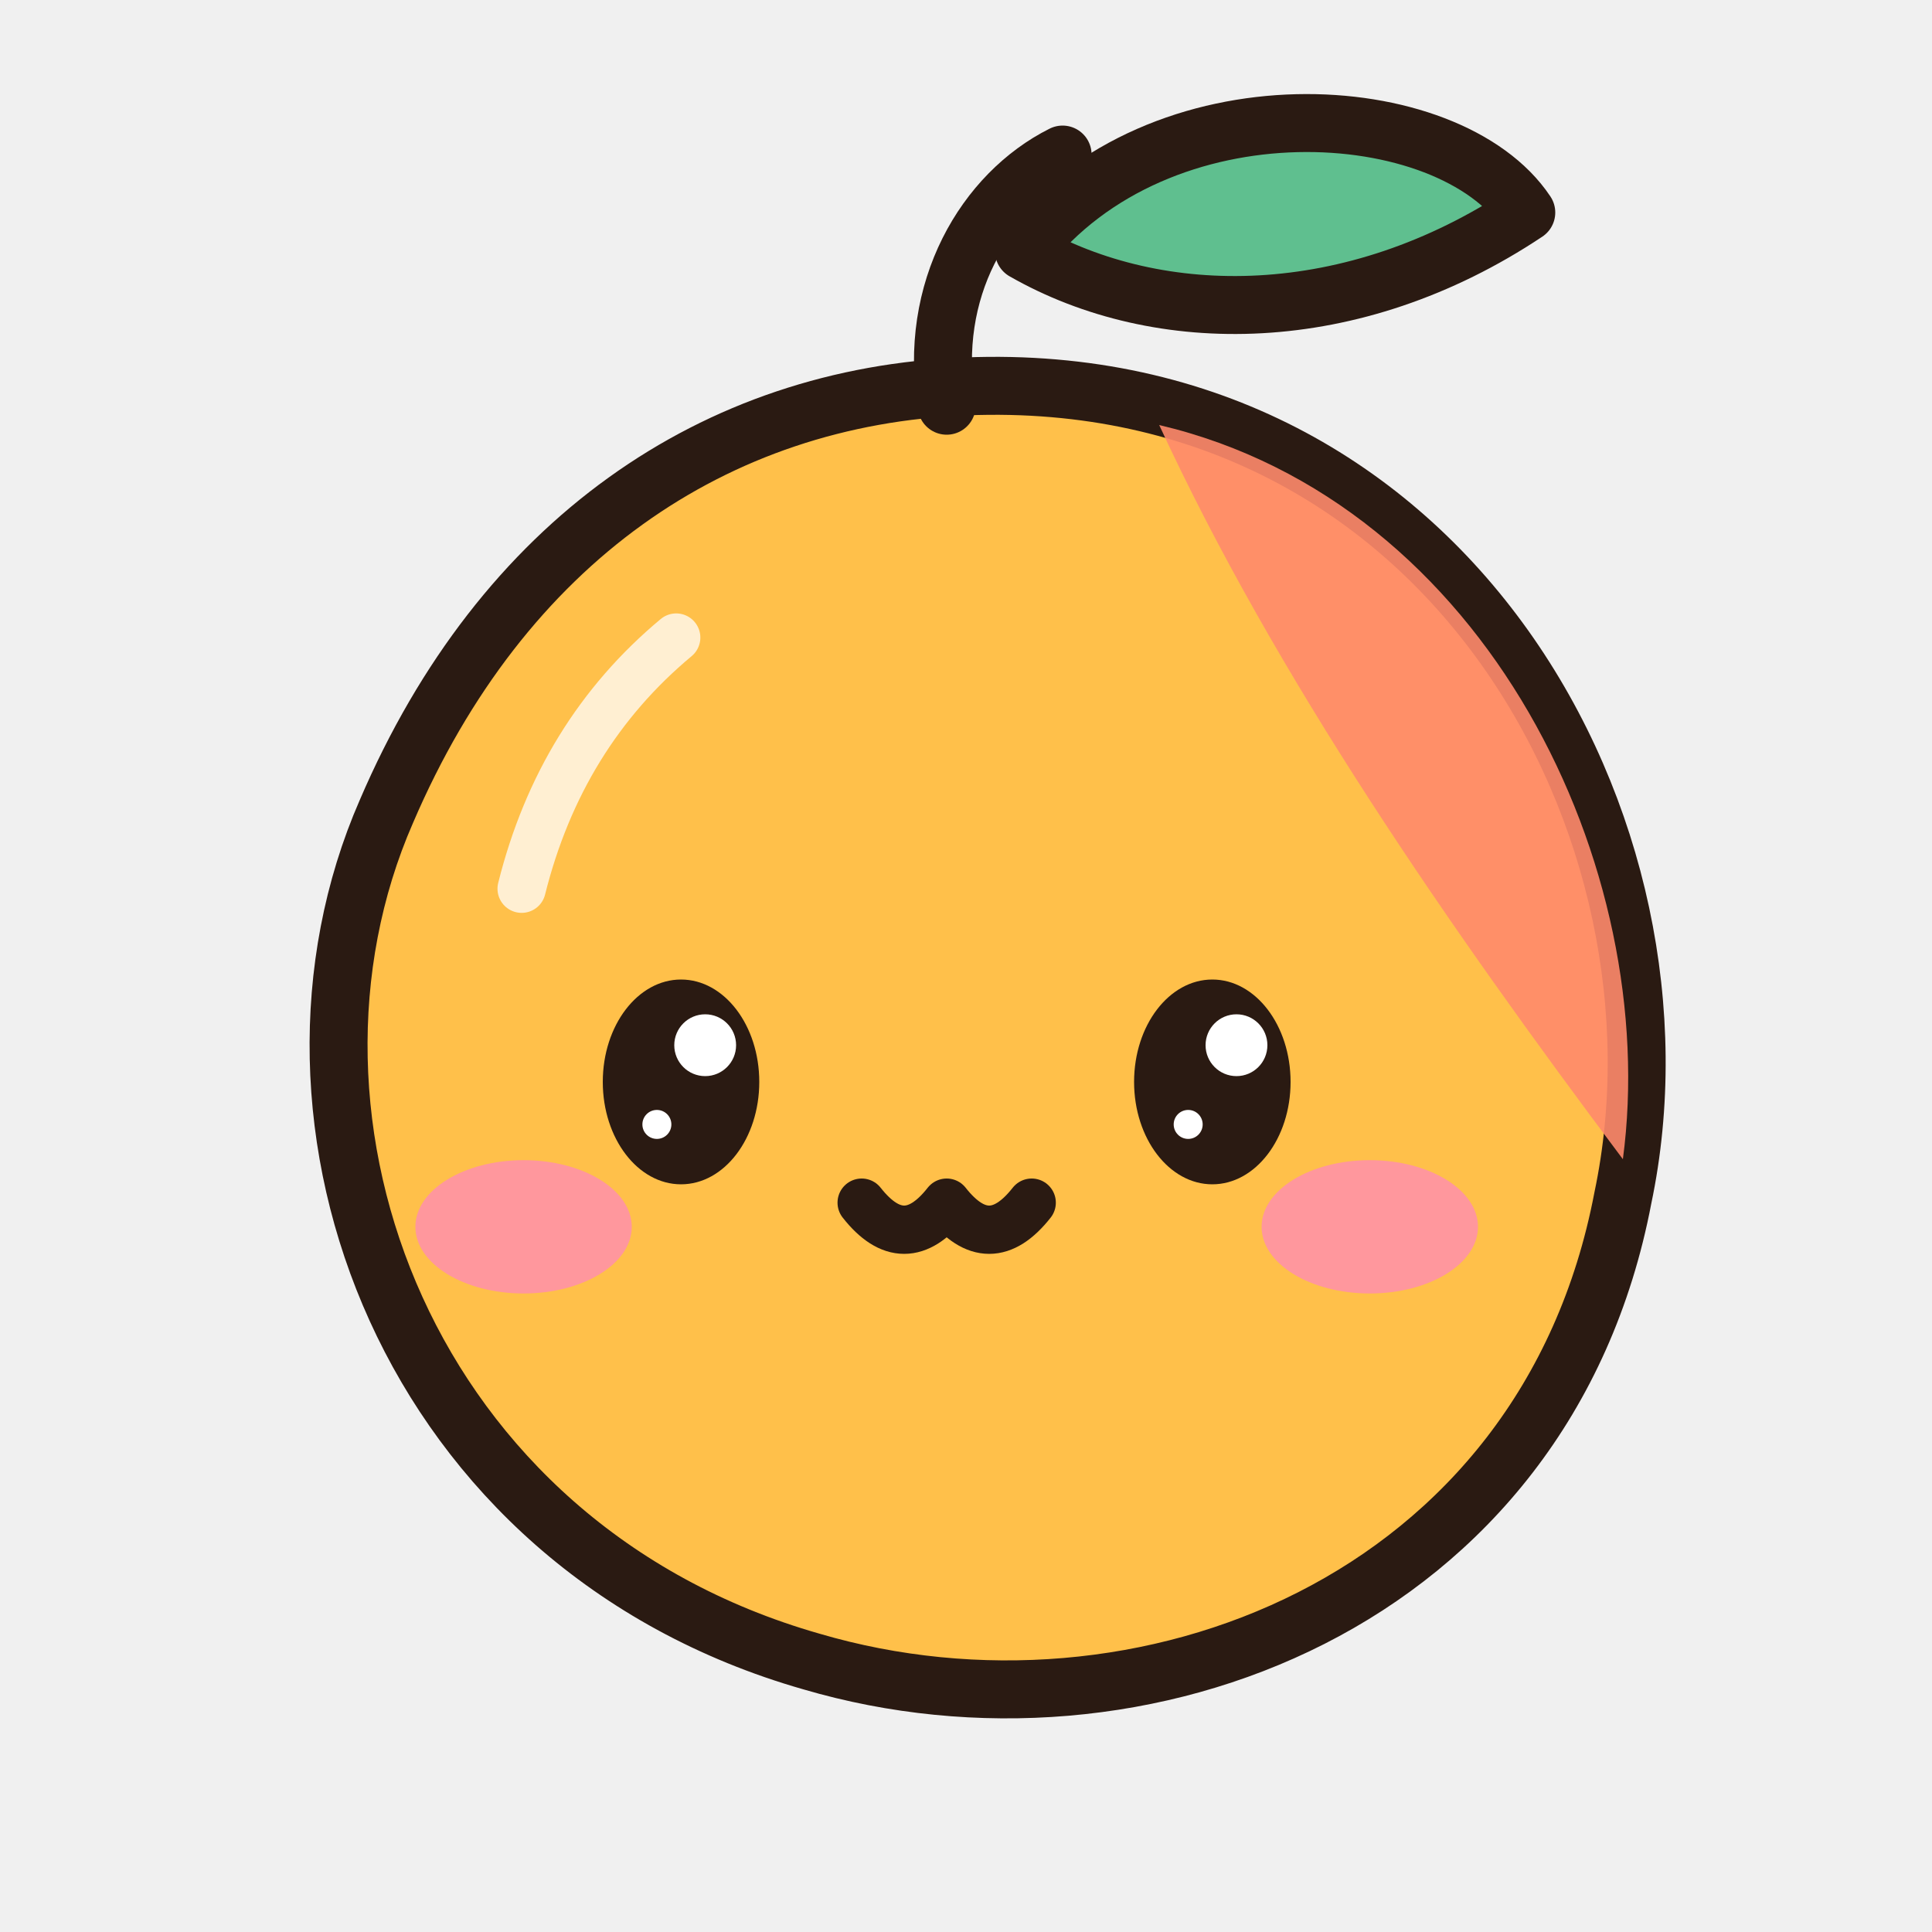
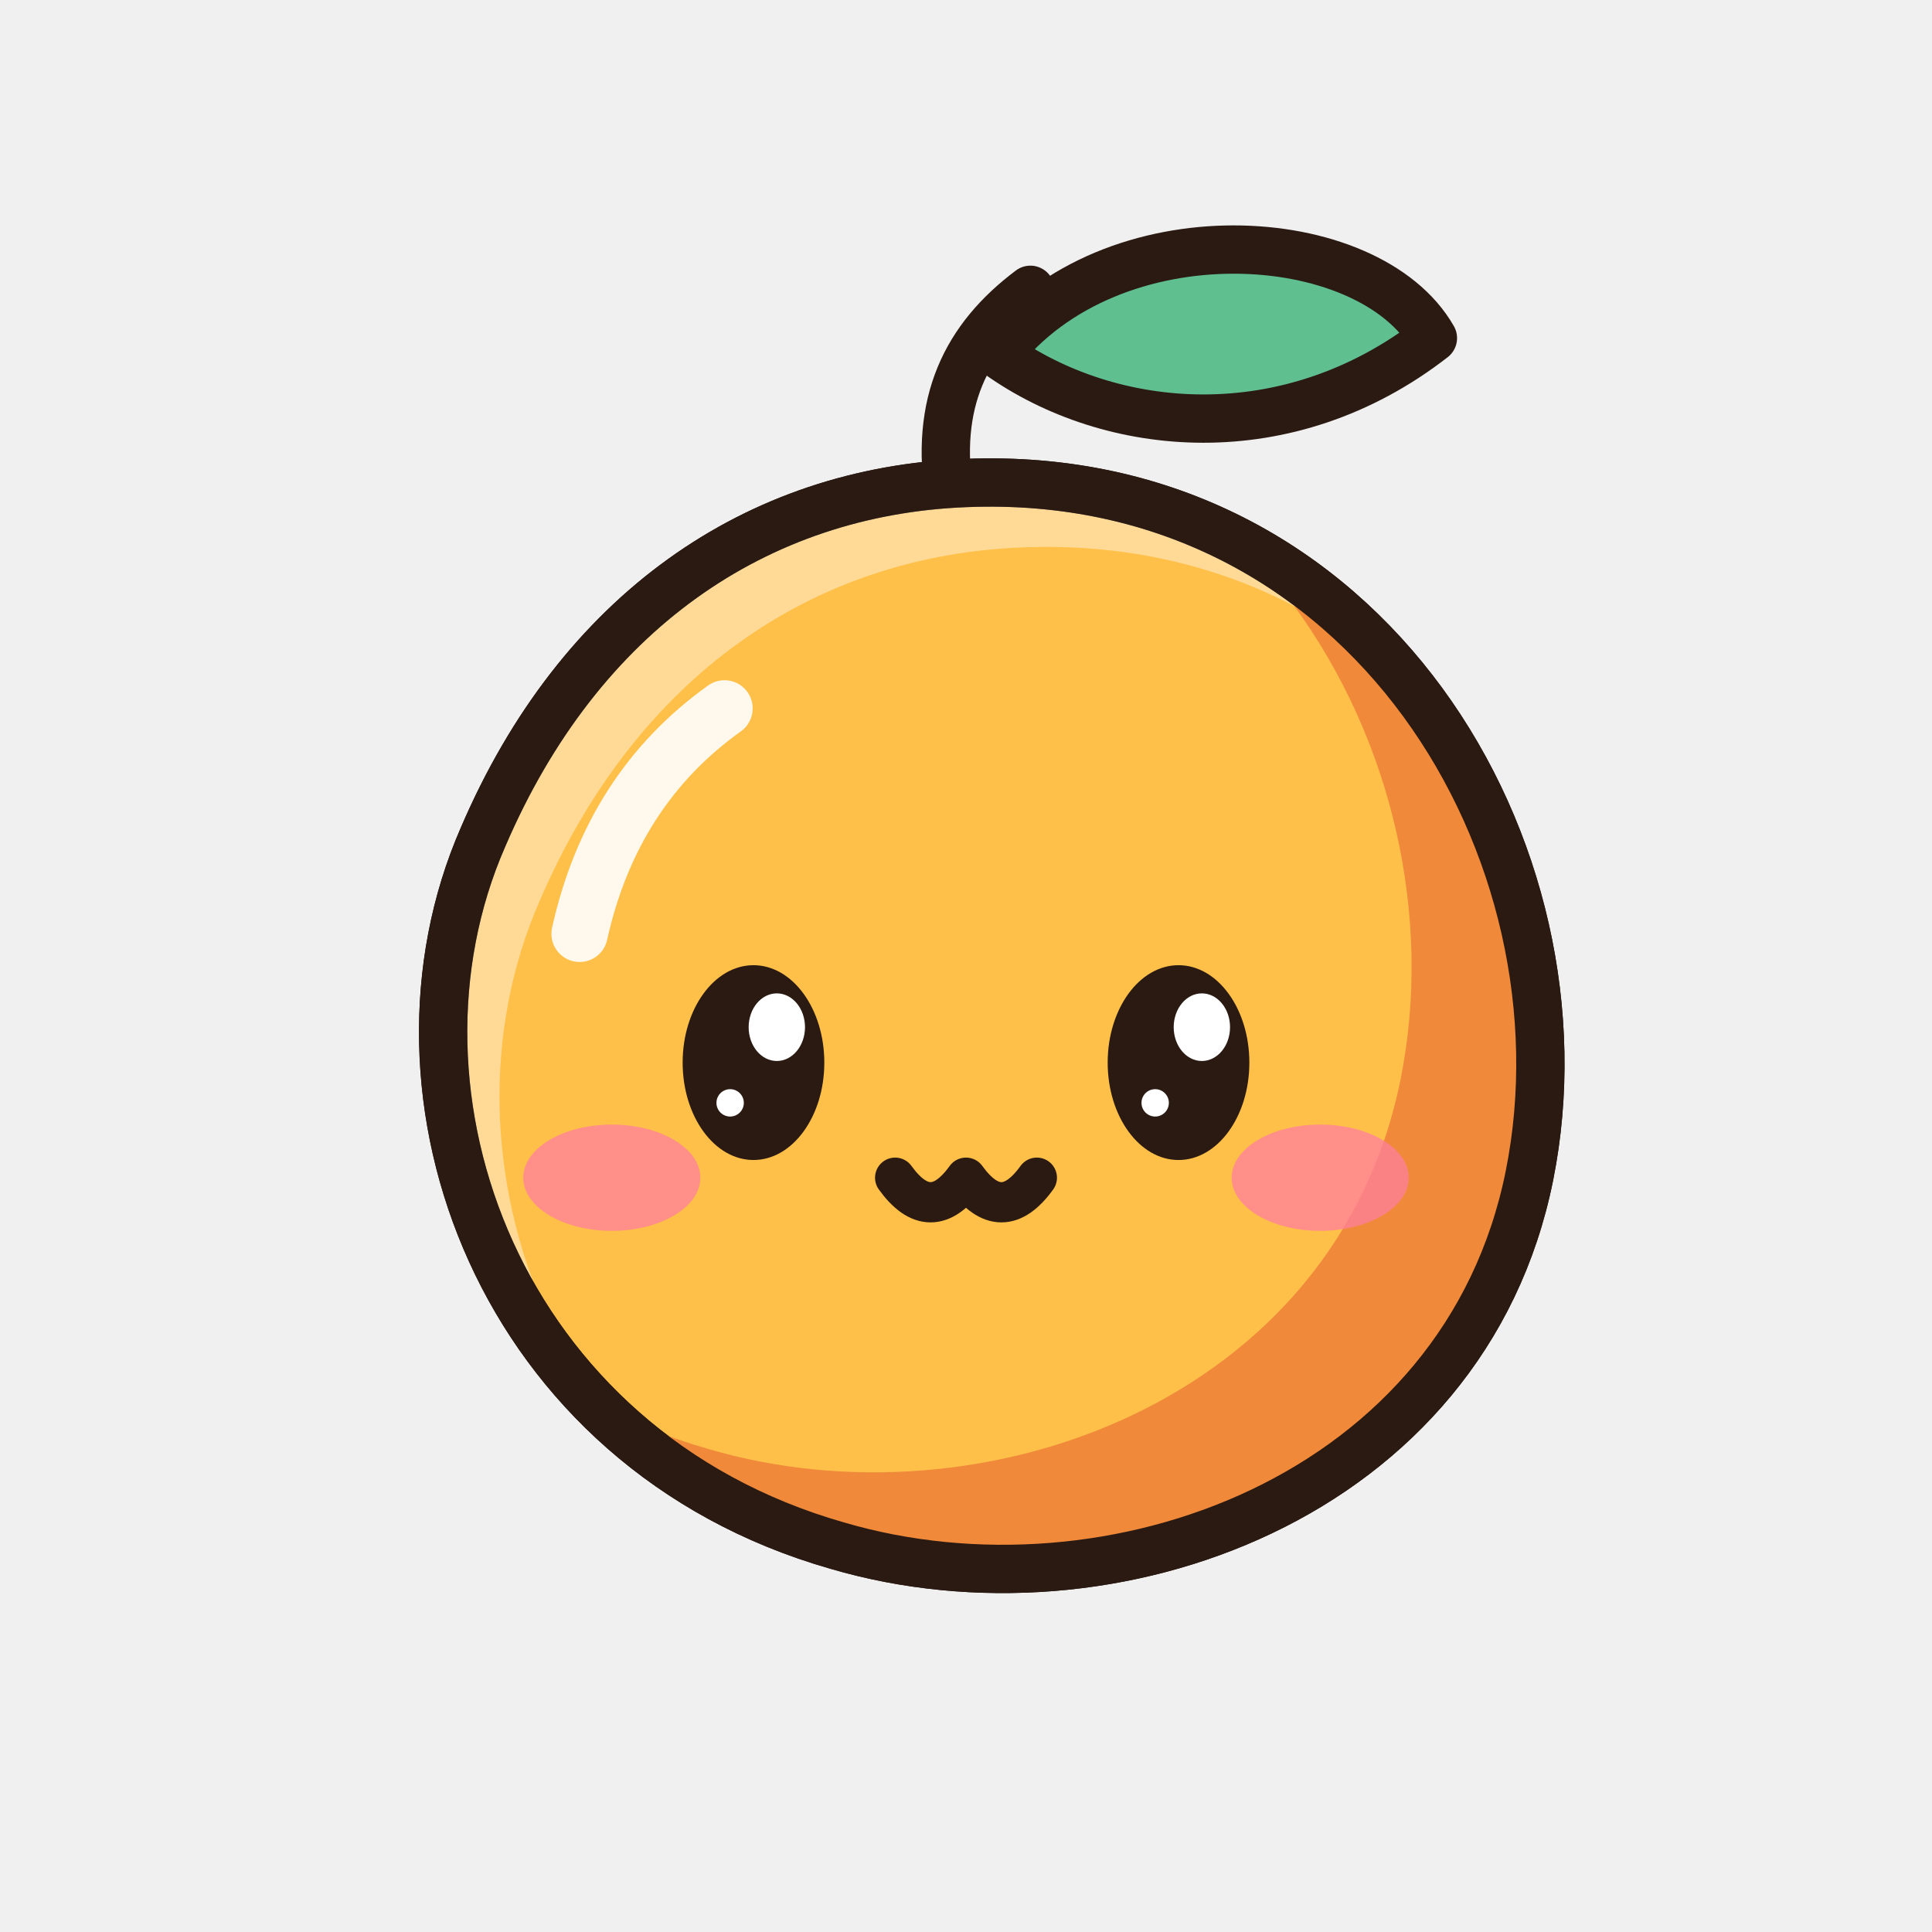
- <svg xmlns="http://www.w3.org/2000/svg" viewBox="0 0 200 200" width="200" height="200">
+ <svg xmlns="http://www.w3.org/2000/svg" viewBox="0 0 240 240" width="240" height="240">
  <g stroke="#2a1a12" stroke-width="6" stroke-linejoin="round" stroke-linecap="round">
-     <path d="M100 40 C150 38 176 86 168 124 C160 166 118 182 84 172 C42 160 26 116 40 84 C52 56 74 41 100 40Z" fill="#ffc04a" />
-     <path d="M120 44 C154 52 172 90 168 120 C150 96 132 70 120 44Z" fill="#ff8a6b" stroke="none" opacity=".9" />
-     <path d="M98 42 C96 30 102 20 110 16" fill="none" />
-     <path d="M106 26 C120 8 150 10 158 22 C140 34 120 34 106 26Z" fill="#5fbf8f" />
-     <ellipse cx="54.2" cy="127.0" rx="11.2" ry="6.9" fill="#ff8fab" stroke="none" opacity=".85" />
-     <ellipse cx="141.8" cy="127.0" rx="11.2" ry="6.9" fill="#ff8fab" stroke="none" opacity=".85" />
-     <ellipse cx="70.5" cy="112.0" rx="8.1" ry="10.6" fill="#2a1a12" stroke="none" />
-     <circle cx="73.0" cy="108.2" r="3.2" fill="#fff" stroke="none" />
-     <circle cx="68.0" cy="116.4" r="1.5" fill="#fff" stroke="none" />
-     <ellipse cx="125.5" cy="112.0" rx="8.1" ry="10.6" fill="#2a1a12" stroke="none" />
-     <circle cx="128.0" cy="108.2" r="3.2" fill="#fff" stroke="none" />
-     <circle cx="123.0" cy="116.4" r="1.5" fill="#fff" stroke="none" />
-     <path d="M89.2 124.5 q4.4 5.6 8.8 0 q4.4 5.6 8.8 0" fill="none" stroke-width="5.0" />
-     <path d="M54 92 q4 -16 16 -26" fill="none" stroke="#fff" stroke-width="5" opacity=".75" />
+     <g transform="translate(20 20)">
+       <path d="M98 42 C96 30 100 22 108 16" fill="none" />
+       <path d="M104 24 C118 6 150 8 158 22 C140 36 118 34 104 24Z" fill="#5fbf8f" />
+       <mask id="k29">
+         <path d="M100 40 C150 38 178 86 170 126 C162 166 118 182 84 172 C42 160 26 116 40 84 C52 56 74 41 100 40Z" fill="#fff" stroke="none" />
+         <path d="M100 40 C150 38 178 86 170 126 C162 166 118 182 84 172 C42 160 26 116 40 84 C52 56 74 41 100 40Z" fill="#000" stroke="none" transform="translate(-16 -12)" />
+       </mask>
+       <path d="M100 40 C150 38 178 86 170 126 C162 166 118 182 84 172 C42 160 26 116 40 84 C52 56 74 41 100 40Z" fill="#ffc04a" />
+       <path d="M100 40 C150 38 178 86 170 126 C162 166 118 182 84 172 C42 160 26 116 40 84 C52 56 74 41 100 40Z" fill="#f08a3a" stroke="none" mask="url(#k29)" />
+       <mask id="k30">
+         <path d="M100 40 C150 38 178 86 170 126 C162 166 118 182 84 172 C42 160 26 116 40 84 C52 56 74 41 100 40Z" fill="#fff" stroke="none" />
+         <path d="M100 40 C150 38 178 86 170 126 C162 166 118 182 84 172 C42 160 26 116 40 84 C52 56 74 41 100 40Z" fill="#000" stroke="none" transform="translate(7 8)" />
+       </mask>
+       <path d="M100 40 C150 38 178 86 170 126 C162 166 118 182 84 172 C42 160 26 116 40 84 C52 56 74 41 100 40Z" fill="#fff" stroke="none" opacity=".42" mask="url(#k30)" />
+       <path d="M52 96 q4 -18 18 -28" fill="none" stroke="#fff" stroke-width="7" opacity=".9" />
+       <path d="M100 40 C150 38 178 86 170 126 C162 166 118 182 84 172 C42 160 26 116 40 84 C52 56 74 41 100 40Z" fill="none" />
+       <ellipse cx="56.0" cy="126.3" rx="11.0" ry="6.6" fill="#ff7f9c" stroke="none" opacity=".75" />
+       <ellipse cx="144.0" cy="126.3" rx="11.0" ry="6.6" fill="#ff7f9c" stroke="none" opacity=".75" />
+       <ellipse cx="73.6" cy="112.0" rx="8.8" ry="12.1" fill="#2a1a12" stroke="none" />
+       <ellipse cx="76.5" cy="107.6" rx="3.5" ry="4.2" fill="#fff" stroke="none" />
+       <circle cx="70.7" cy="117.0" r="1.7" fill="#fff" stroke="none" />
+       <ellipse cx="126.4" cy="112.0" rx="8.8" ry="12.1" fill="#2a1a12" stroke="none" />
+       <ellipse cx="129.3" cy="107.6" rx="3.5" ry="4.2" fill="#fff" stroke="none" />
+       <circle cx="123.5" cy="117.0" r="1.7" fill="#fff" stroke="none" />
+       <path d="M91.2 126.3 q4.4 6.1 8.8 0 q4.4 6.1 8.8 0" fill="none" stroke-width="5.0" />
+     </g>
  </g>
</svg>
